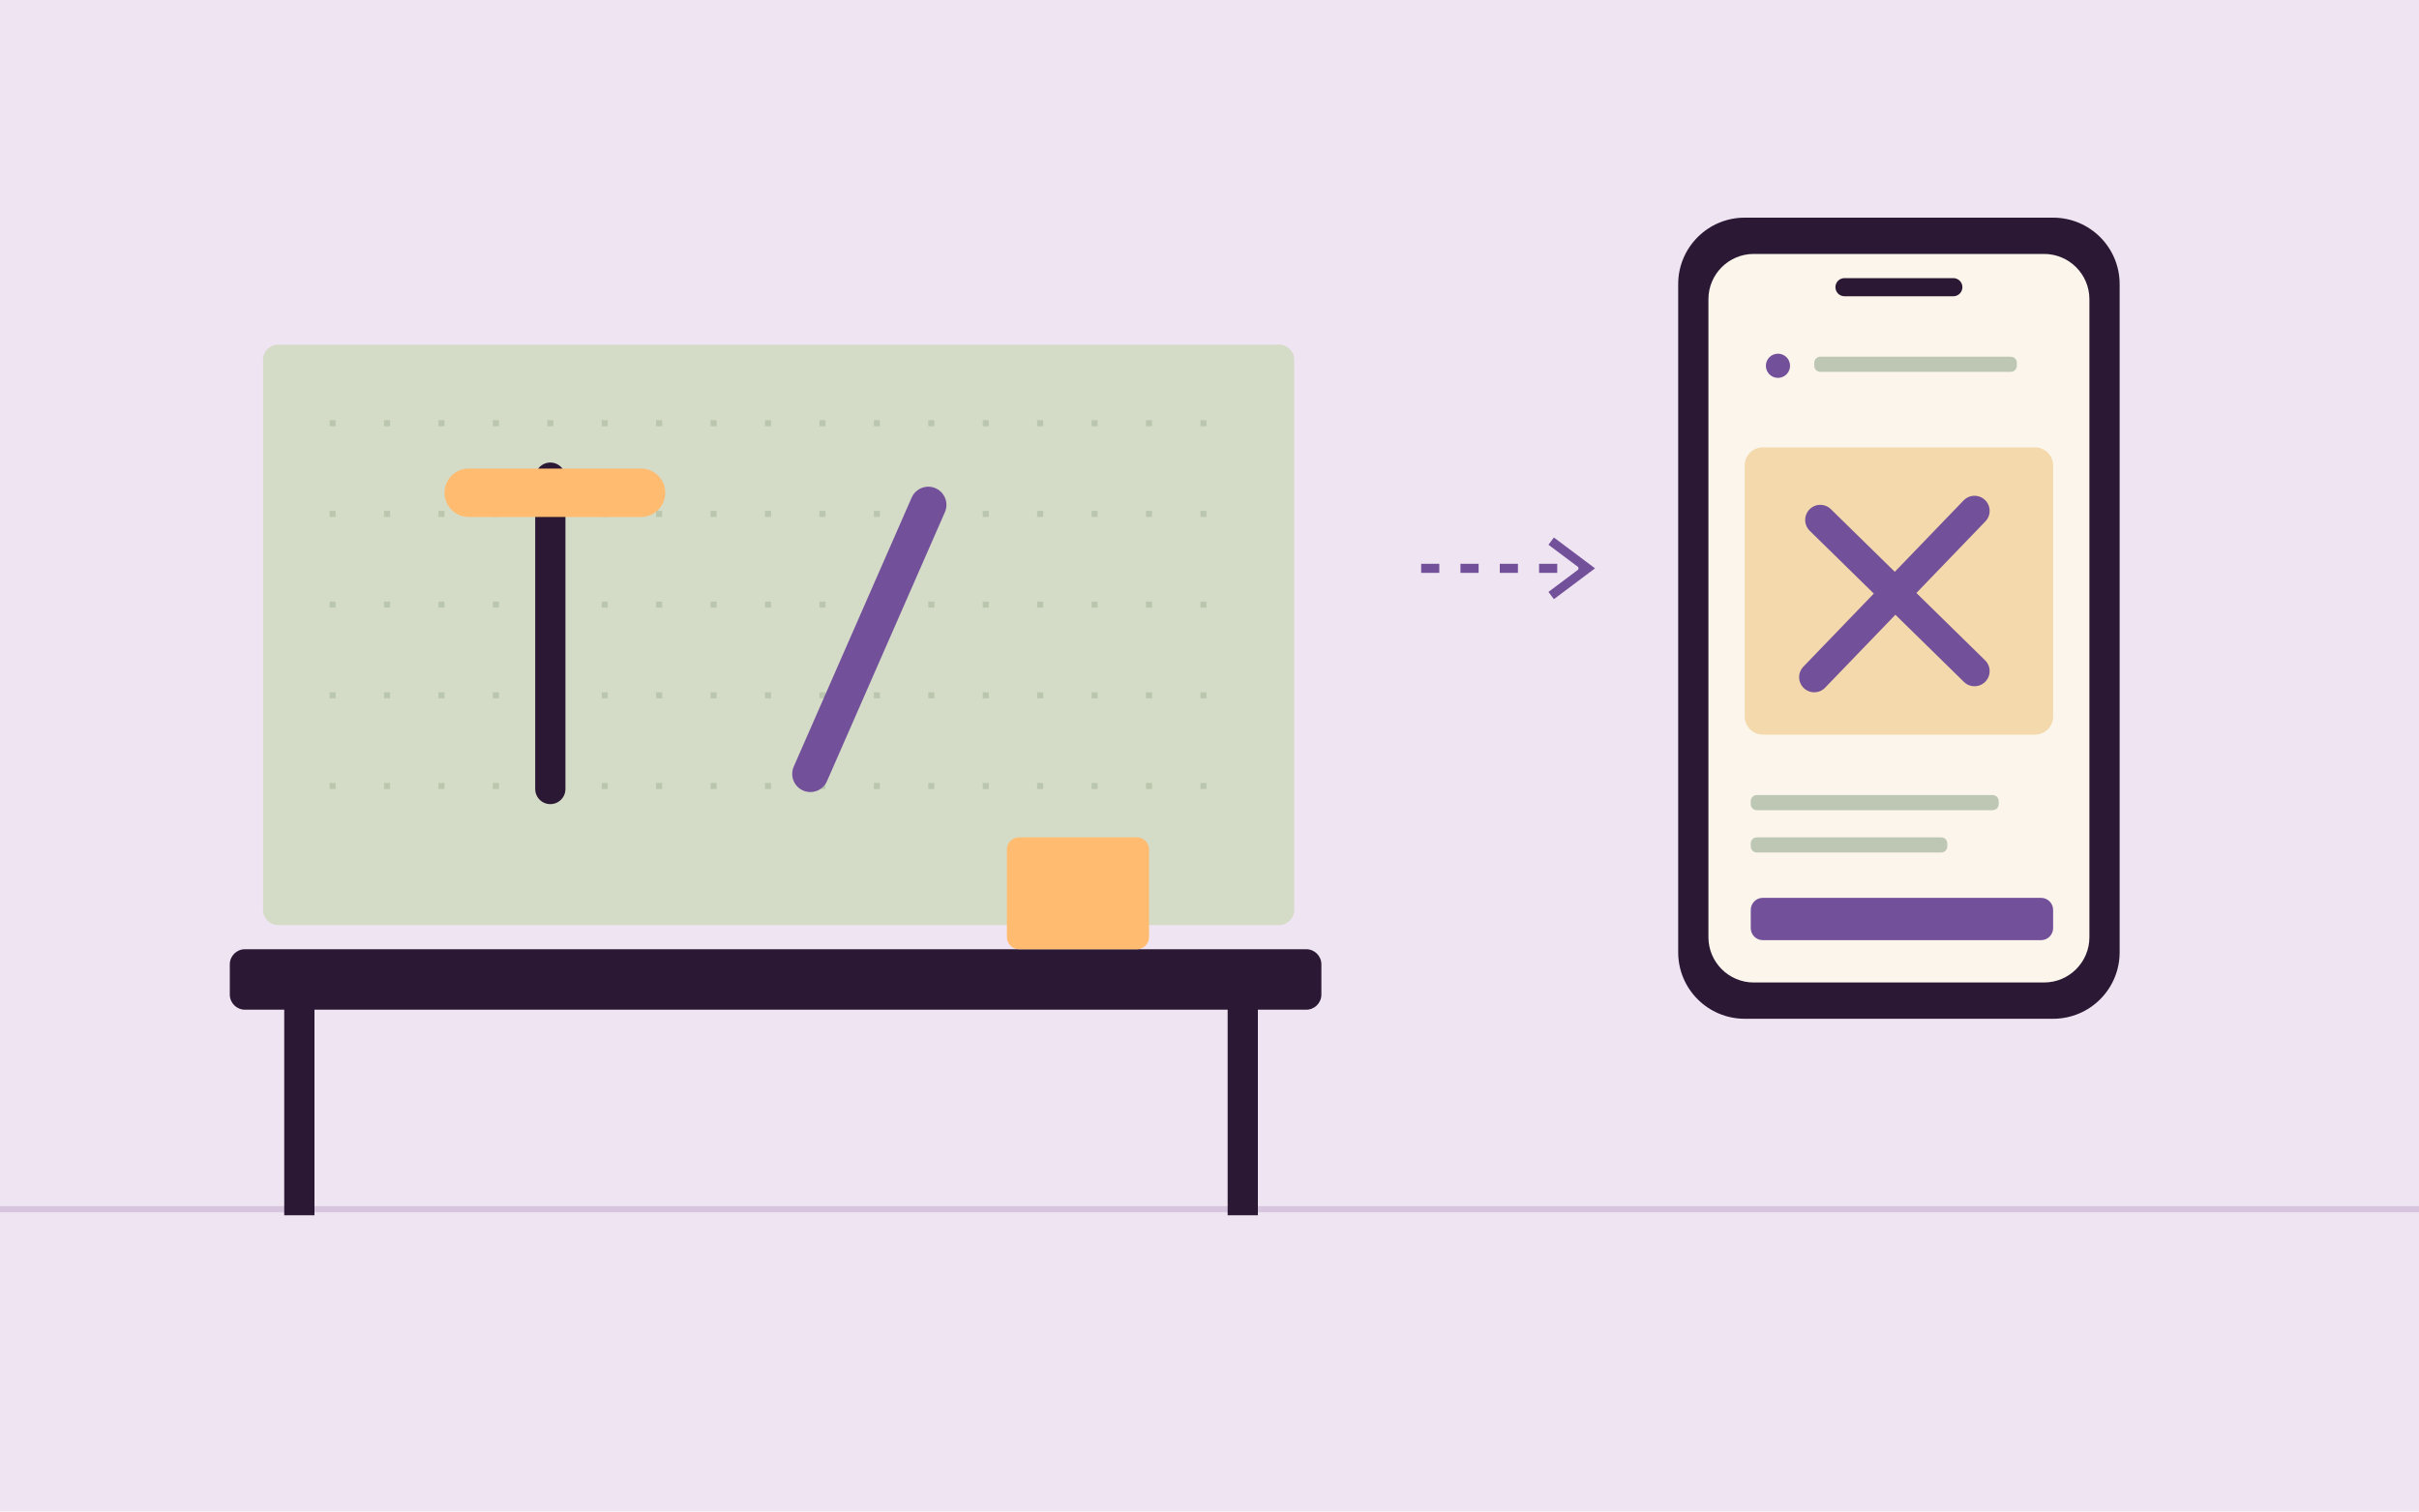
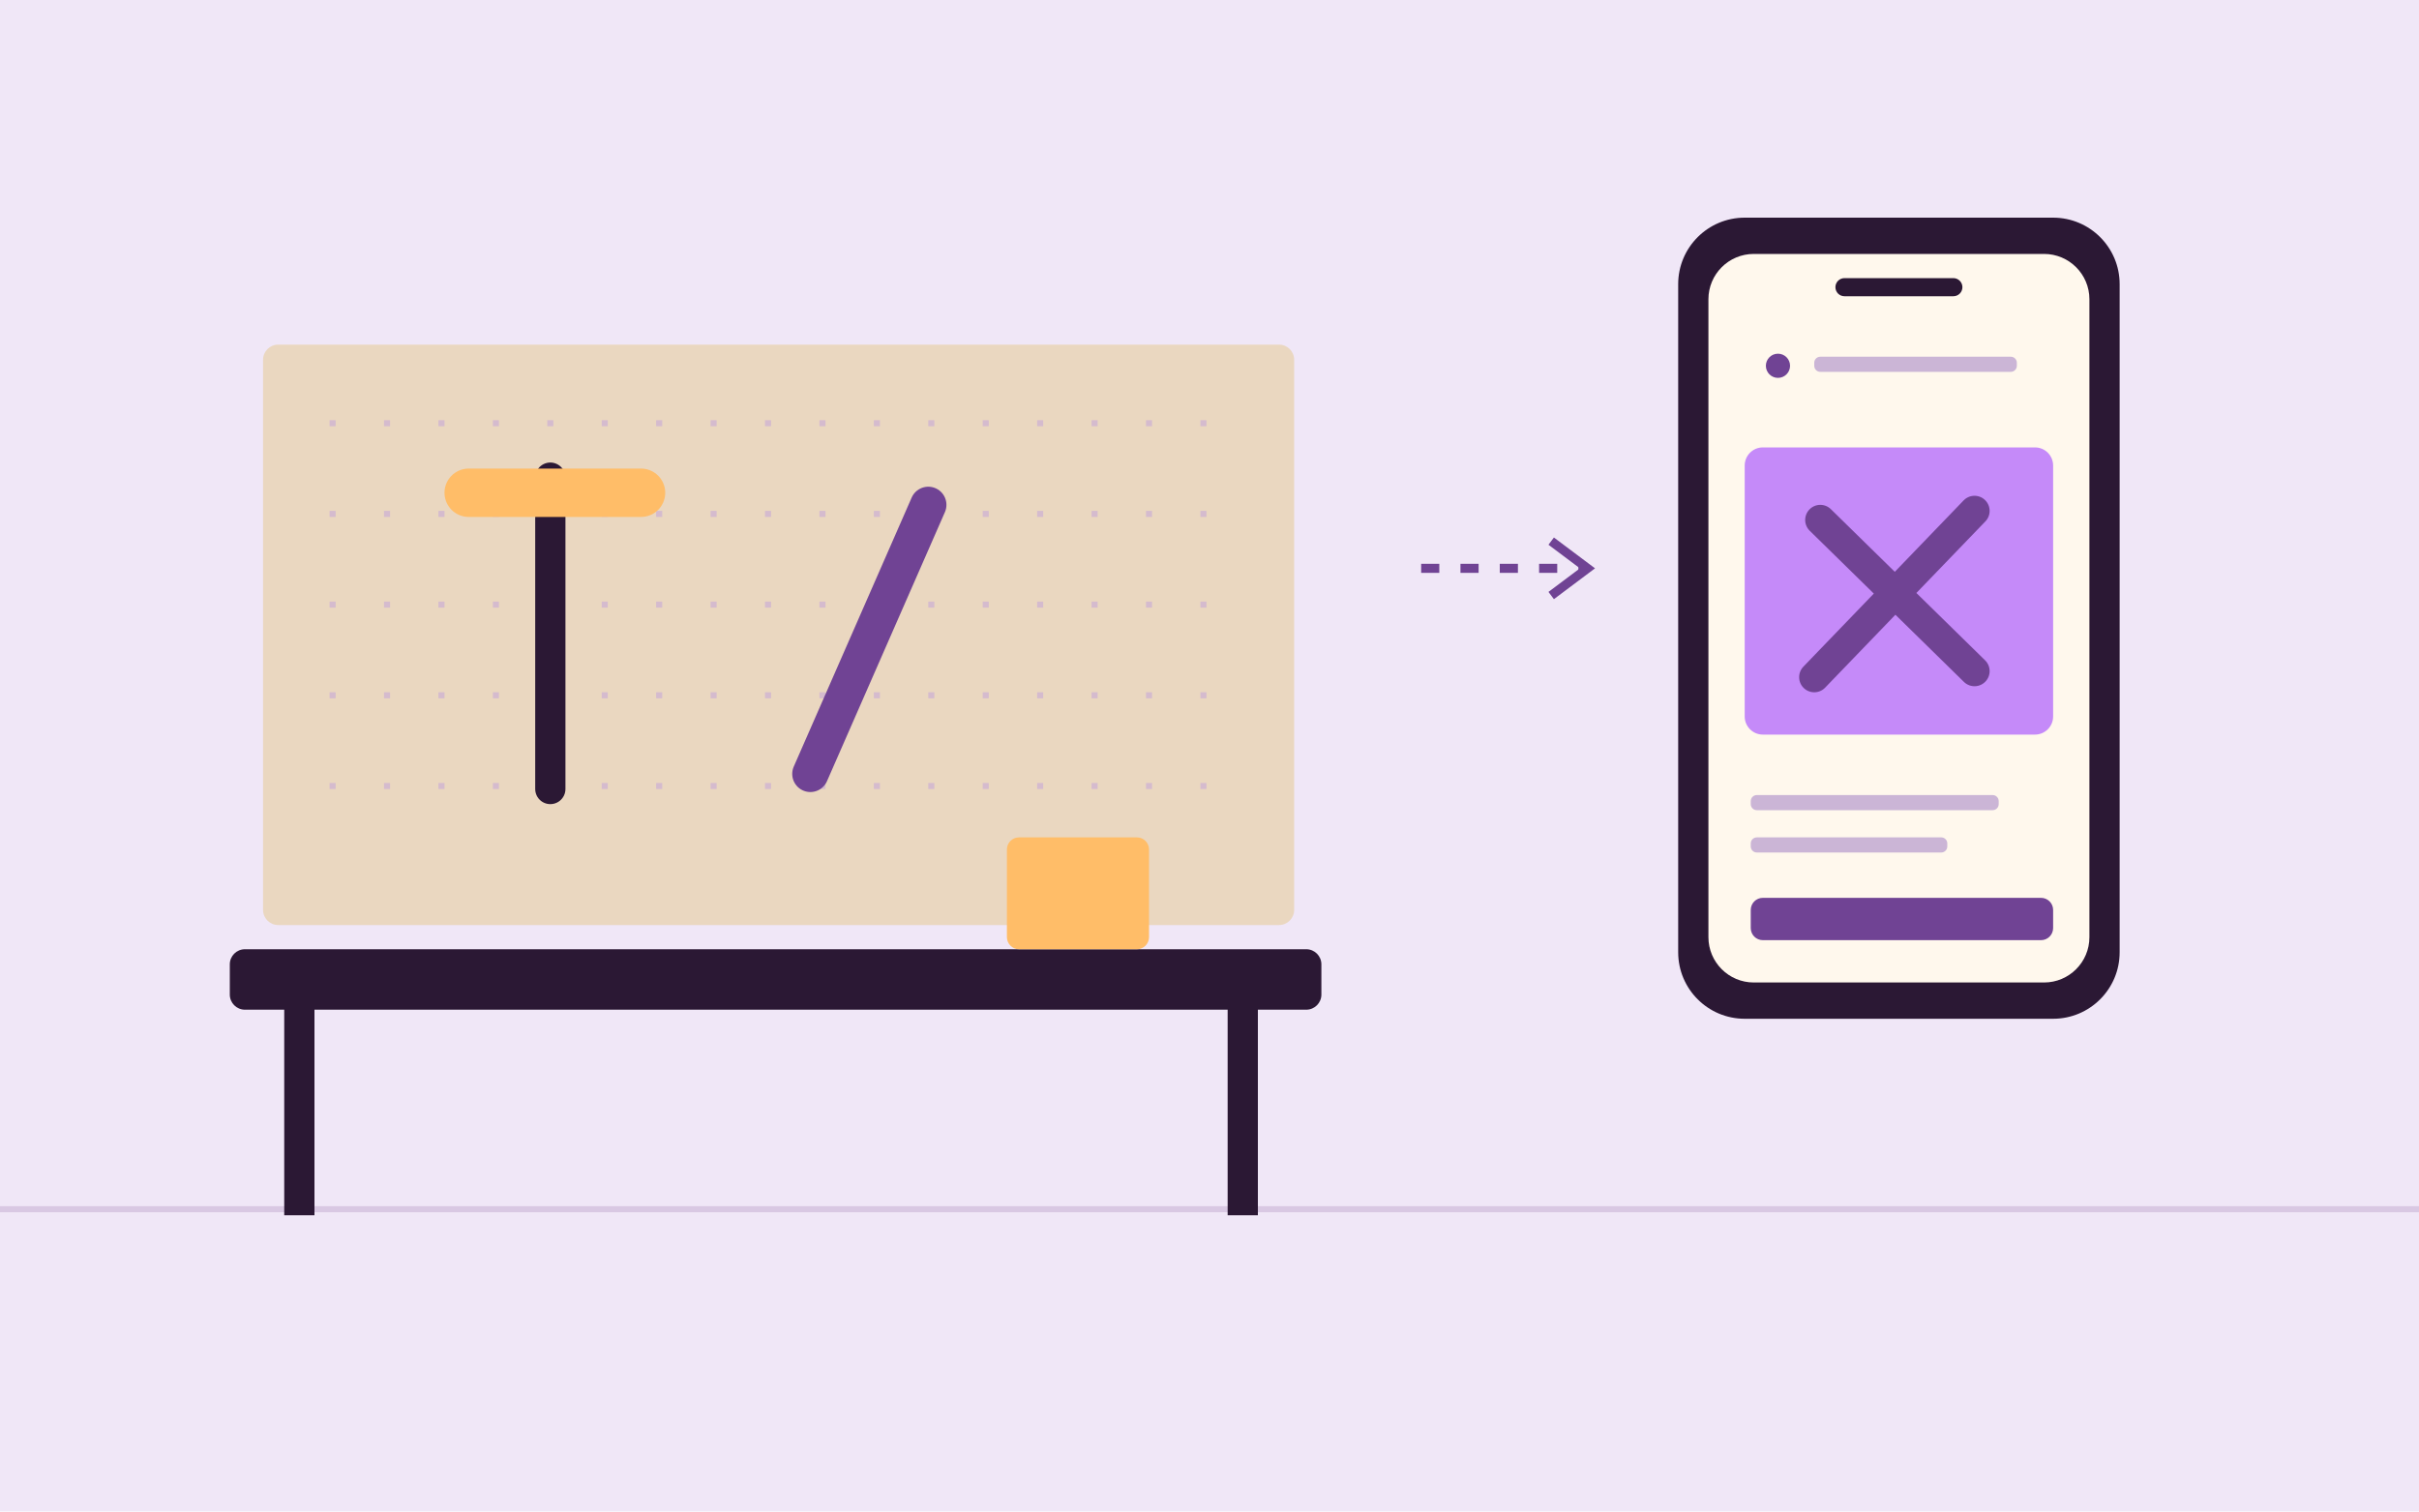
<svg xmlns="http://www.w3.org/2000/svg" viewBox="0 0 800 500">
-   <rect width="800" height="500" fill="#EFE4F1" />
-   <path d="M0 400H800" stroke="#D7C4DE" stroke-width="2" />
-   <rect x="87" y="114" width="341" height="192" rx="5" fill="#D4DBC7" />
-   <path d="M109 140H408M109 170H408M109 200H408M109 230H408M109 260H408" stroke="#BBC6AE" stroke-width="2" stroke-dasharray="2 16" />
-   <path d="M182 158V261" stroke="#2B1834" stroke-width="10" stroke-linecap="round" />
-   <path d="M155 163H212" stroke="#FFBB70" stroke-width="16" stroke-linecap="round" />
-   <path d="M307 167L268 256" stroke="#72509A" stroke-width="12" stroke-linecap="round" />
-   <rect x="76" y="314" width="361" height="20" rx="5" fill="#2B1834" />
-   <path d="M99 332V402M411 332V402" stroke="#2B1834" stroke-width="10" />
-   <rect x="333" y="277" width="47" height="37" rx="4" fill="#FFBB70" />
-   <rect x="555" y="72" width="146" height="265" rx="22" fill="#2B1834" />
-   <rect x="565" y="84" width="126" height="241" rx="15" fill="#FBF5EB" />
-   <rect x="607" y="92" width="42" height="6" rx="3" fill="#2B1834" />
-   <circle cx="588" cy="121" r="4" fill="#72509A" />
-   <rect x="600" y="118" width="67" height="5" rx="2" fill="#BEC7B4" />
-   <rect x="577" y="148" width="102" height="95" rx="6" fill="#F3D9AB" />
-   <path d="M600 224L653 169M602 172L653 222" stroke="#72509A" stroke-width="10" stroke-linecap="round" />
-   <rect x="579" y="263" width="82" height="5" rx="2" fill="#BEC7B4" />
-   <rect x="579" y="277" width="65" height="5" rx="2" fill="#BEC7B4" />
-   <rect x="579" y="297" width="100" height="14" rx="4" fill="#72509A" />
-   <path d="M470 188H523" stroke="#72509A" stroke-width="3" stroke-dasharray="6 7" />
-   <path d="M513 179L525 188L513 197" fill="none" stroke="#72509A" stroke-width="3" />
+   <rect width="800" height="500" fill="#f0e7f7" />
+   <path d="M0 400H800" stroke="#d9c8e3" stroke-width="2" />
+   <rect x="87" y="114" width="341" height="192" rx="5" fill="#ead7c0" />
+   <path d="M109 140H408M109 170H408M109 200H408M109 230H408M109 260H408" stroke="#d5bbce" stroke-width="2" stroke-dasharray="2 16" />
+   <path d="M182 158V261" stroke="#2b1834" stroke-width="10" stroke-linecap="round" />
+   <path d="M155 163H212" stroke="#ffbd68" stroke-width="16" stroke-linecap="round" />
+   <path d="M307 167L268 256" stroke="#704394" stroke-width="12" stroke-linecap="round" />
+   <rect x="76" y="314" width="361" height="20" rx="5" fill="#2b1834" />
+   <path d="M99 332V402M411 332V402" stroke="#2b1834" stroke-width="10" />
+   <rect x="333" y="277" width="47" height="37" rx="4" fill="#ffbd68" />
+   <rect x="555" y="72" width="146" height="265" rx="22" fill="#2b1834" />
+   <rect x="565" y="84" width="126" height="241" rx="15" fill="#fff8ed" />
+   <rect x="607" y="92" width="42" height="6" rx="3" fill="#2b1834" />
+   <circle cx="588" cy="121" r="4" fill="#704394" />
+   <rect x="600" y="118" width="67" height="5" rx="2" fill="#cbb5d6" />
+   <rect x="577" y="148" width="102" height="95" rx="6" fill="#c58af9" />
+   <path d="M600 224L653 169M602 172L653 222" stroke="#704394" stroke-width="10" stroke-linecap="round" />
+   <rect x="579" y="263" width="82" height="5" rx="2" fill="#cbb5d6" />
+   <rect x="579" y="277" width="65" height="5" rx="2" fill="#cbb5d6" />
+   <rect x="579" y="297" width="100" height="14" rx="4" fill="#704394" />
+   <path d="M470 188H523" stroke="#704394" stroke-width="3" stroke-dasharray="6 7" />
+   <path d="M513 179L525 188L513 197" fill="none" stroke="#704394" stroke-width="3" />
</svg>
